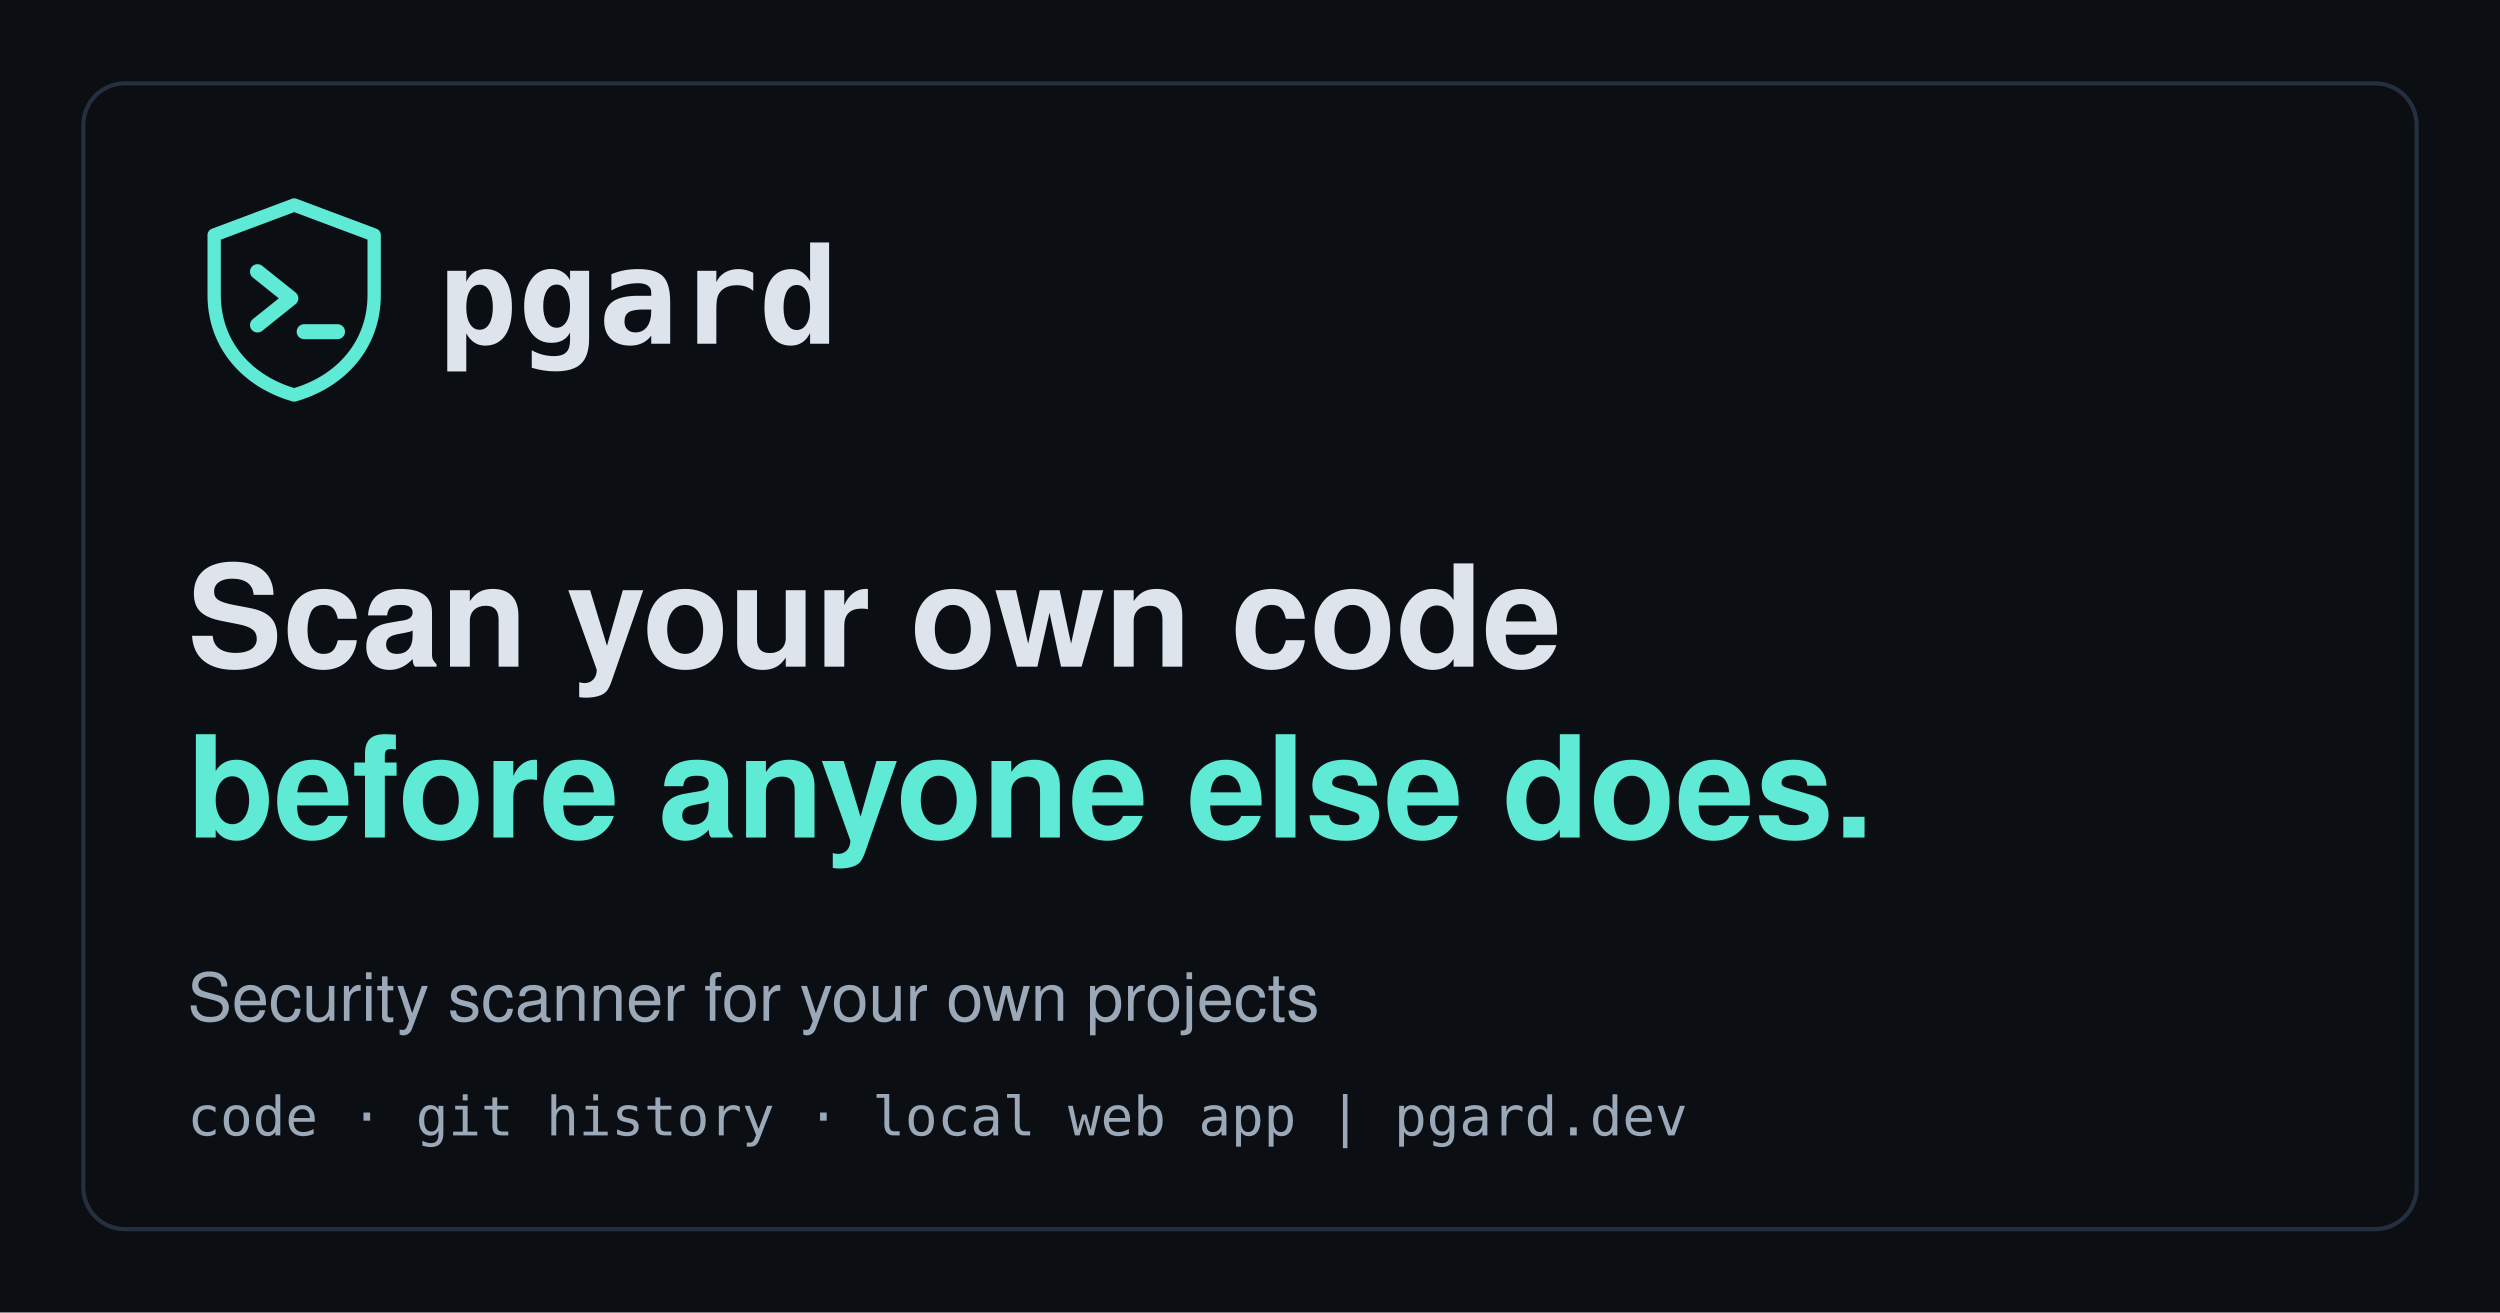
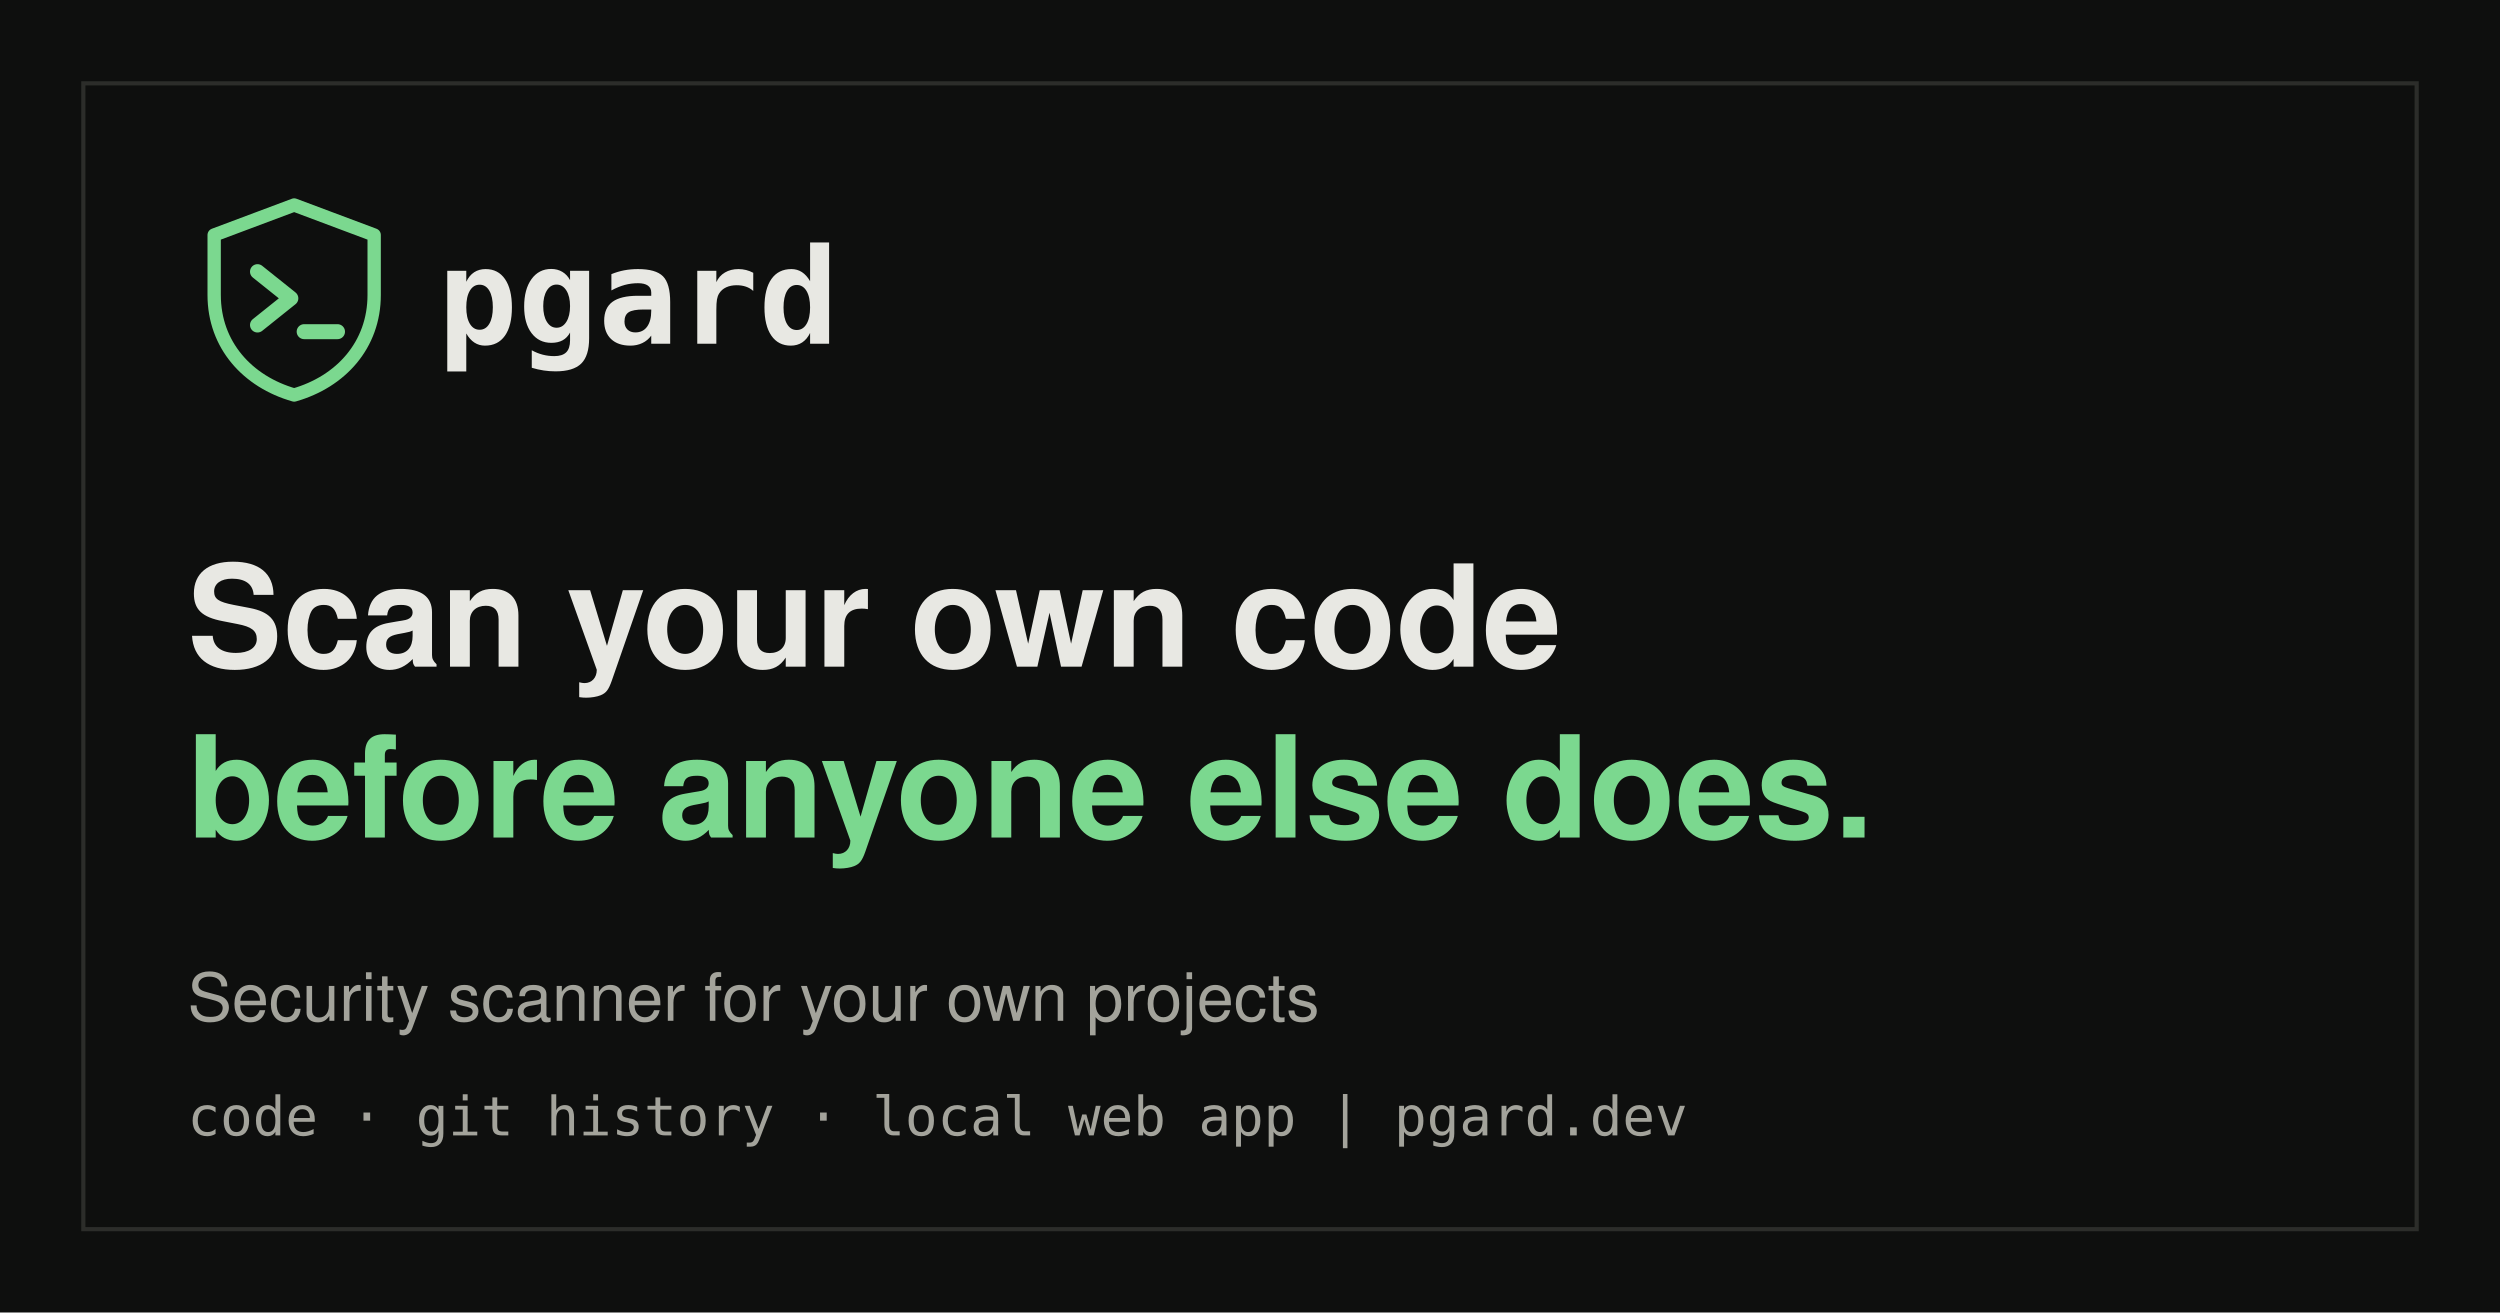
<svg xmlns="http://www.w3.org/2000/svg" viewBox="0 0 1200 630" width="1200" height="630">
-   <rect width="1200" height="630" fill="#0b0f14" />
-   <rect x="40" y="40" width="1120" height="550" rx="20" fill="none" stroke="#243040" stroke-width="2" />
+   <rect width="1200" height="630" fill="#0e0f0e" />
+   <rect x="40" y="40" width="1120" height="550" fill="none" stroke="#2c2d2a" stroke-width="2" />
  <g transform="translate(90 92) scale(1.6)">
-     <path d="M32 4 56 13v18c0 15-10 26-24 30C18 57 8 46 8 31V13z" fill="#0b0f14" stroke="#5eead4" stroke-width="4" stroke-linejoin="round" />
-     <path d="m21 24 10 8-10 8" fill="none" stroke="#5eead4" stroke-width="4.5" stroke-linecap="round" stroke-linejoin="round" />
-     <path d="M35 42h10" stroke="#5eead4" stroke-width="4.5" stroke-linecap="round" />
+     <path d="M32 4 56 13v18c0 15-10 26-24 30C18 57 8 46 8 31V13z" fill="#0e0f0e" stroke="#7bd88f" stroke-width="4" stroke-linejoin="round" />
+     <path d="m21 24 10 8-10 8" fill="none" stroke="#7bd88f" stroke-width="4.5" stroke-linecap="round" stroke-linejoin="round" />
+     <path d="M35 42h10" stroke="#7bd88f" stroke-width="4.5" stroke-linecap="round" />
  </g>
-   <text x="210" y="165" font-family="Menlo, Consolas, monospace" font-size="64" font-weight="700" fill="#dde4ec">pgard</text>
-   <text x="90" y="320" font-family="Helvetica, Arial, sans-serif" font-size="68" font-weight="700" fill="#dde4ec">Scan your own code</text>
-   <text x="90" y="402" font-family="Helvetica, Arial, sans-serif" font-size="68" font-weight="700" fill="#5eead4">before anyone else does.</text>
-   <text x="90" y="490" font-family="Helvetica, Arial, sans-serif" font-size="32" fill="#9aa8b8">Security scanner for your own projects</text>
-   <text x="90" y="545" font-family="Menlo, Consolas, monospace" font-size="26" fill="#9aa8b8">code · git history · local web app   |   pgard.dev</text>
+   <text x="210" y="165" font-family="Menlo, Consolas, monospace" font-size="64" font-weight="700" fill="#e8e8e3">pgard</text>
+   <text x="90" y="320" font-family="Helvetica, Arial, sans-serif" font-size="68" font-weight="700" fill="#e8e8e3">Scan your own code</text>
+   <text x="90" y="402" font-family="Helvetica, Arial, sans-serif" font-size="68" font-weight="700" fill="#7bd88f">before anyone else does.</text>
+   <text x="90" y="490" font-family="Helvetica, Arial, sans-serif" font-size="32" fill="#a3a39b">Security scanner for your own projects</text>
+   <text x="90" y="545" font-family="Menlo, Consolas, monospace" font-size="26" fill="#a3a39b">code · git history · local web app   |   pgard.dev</text>
</svg>
